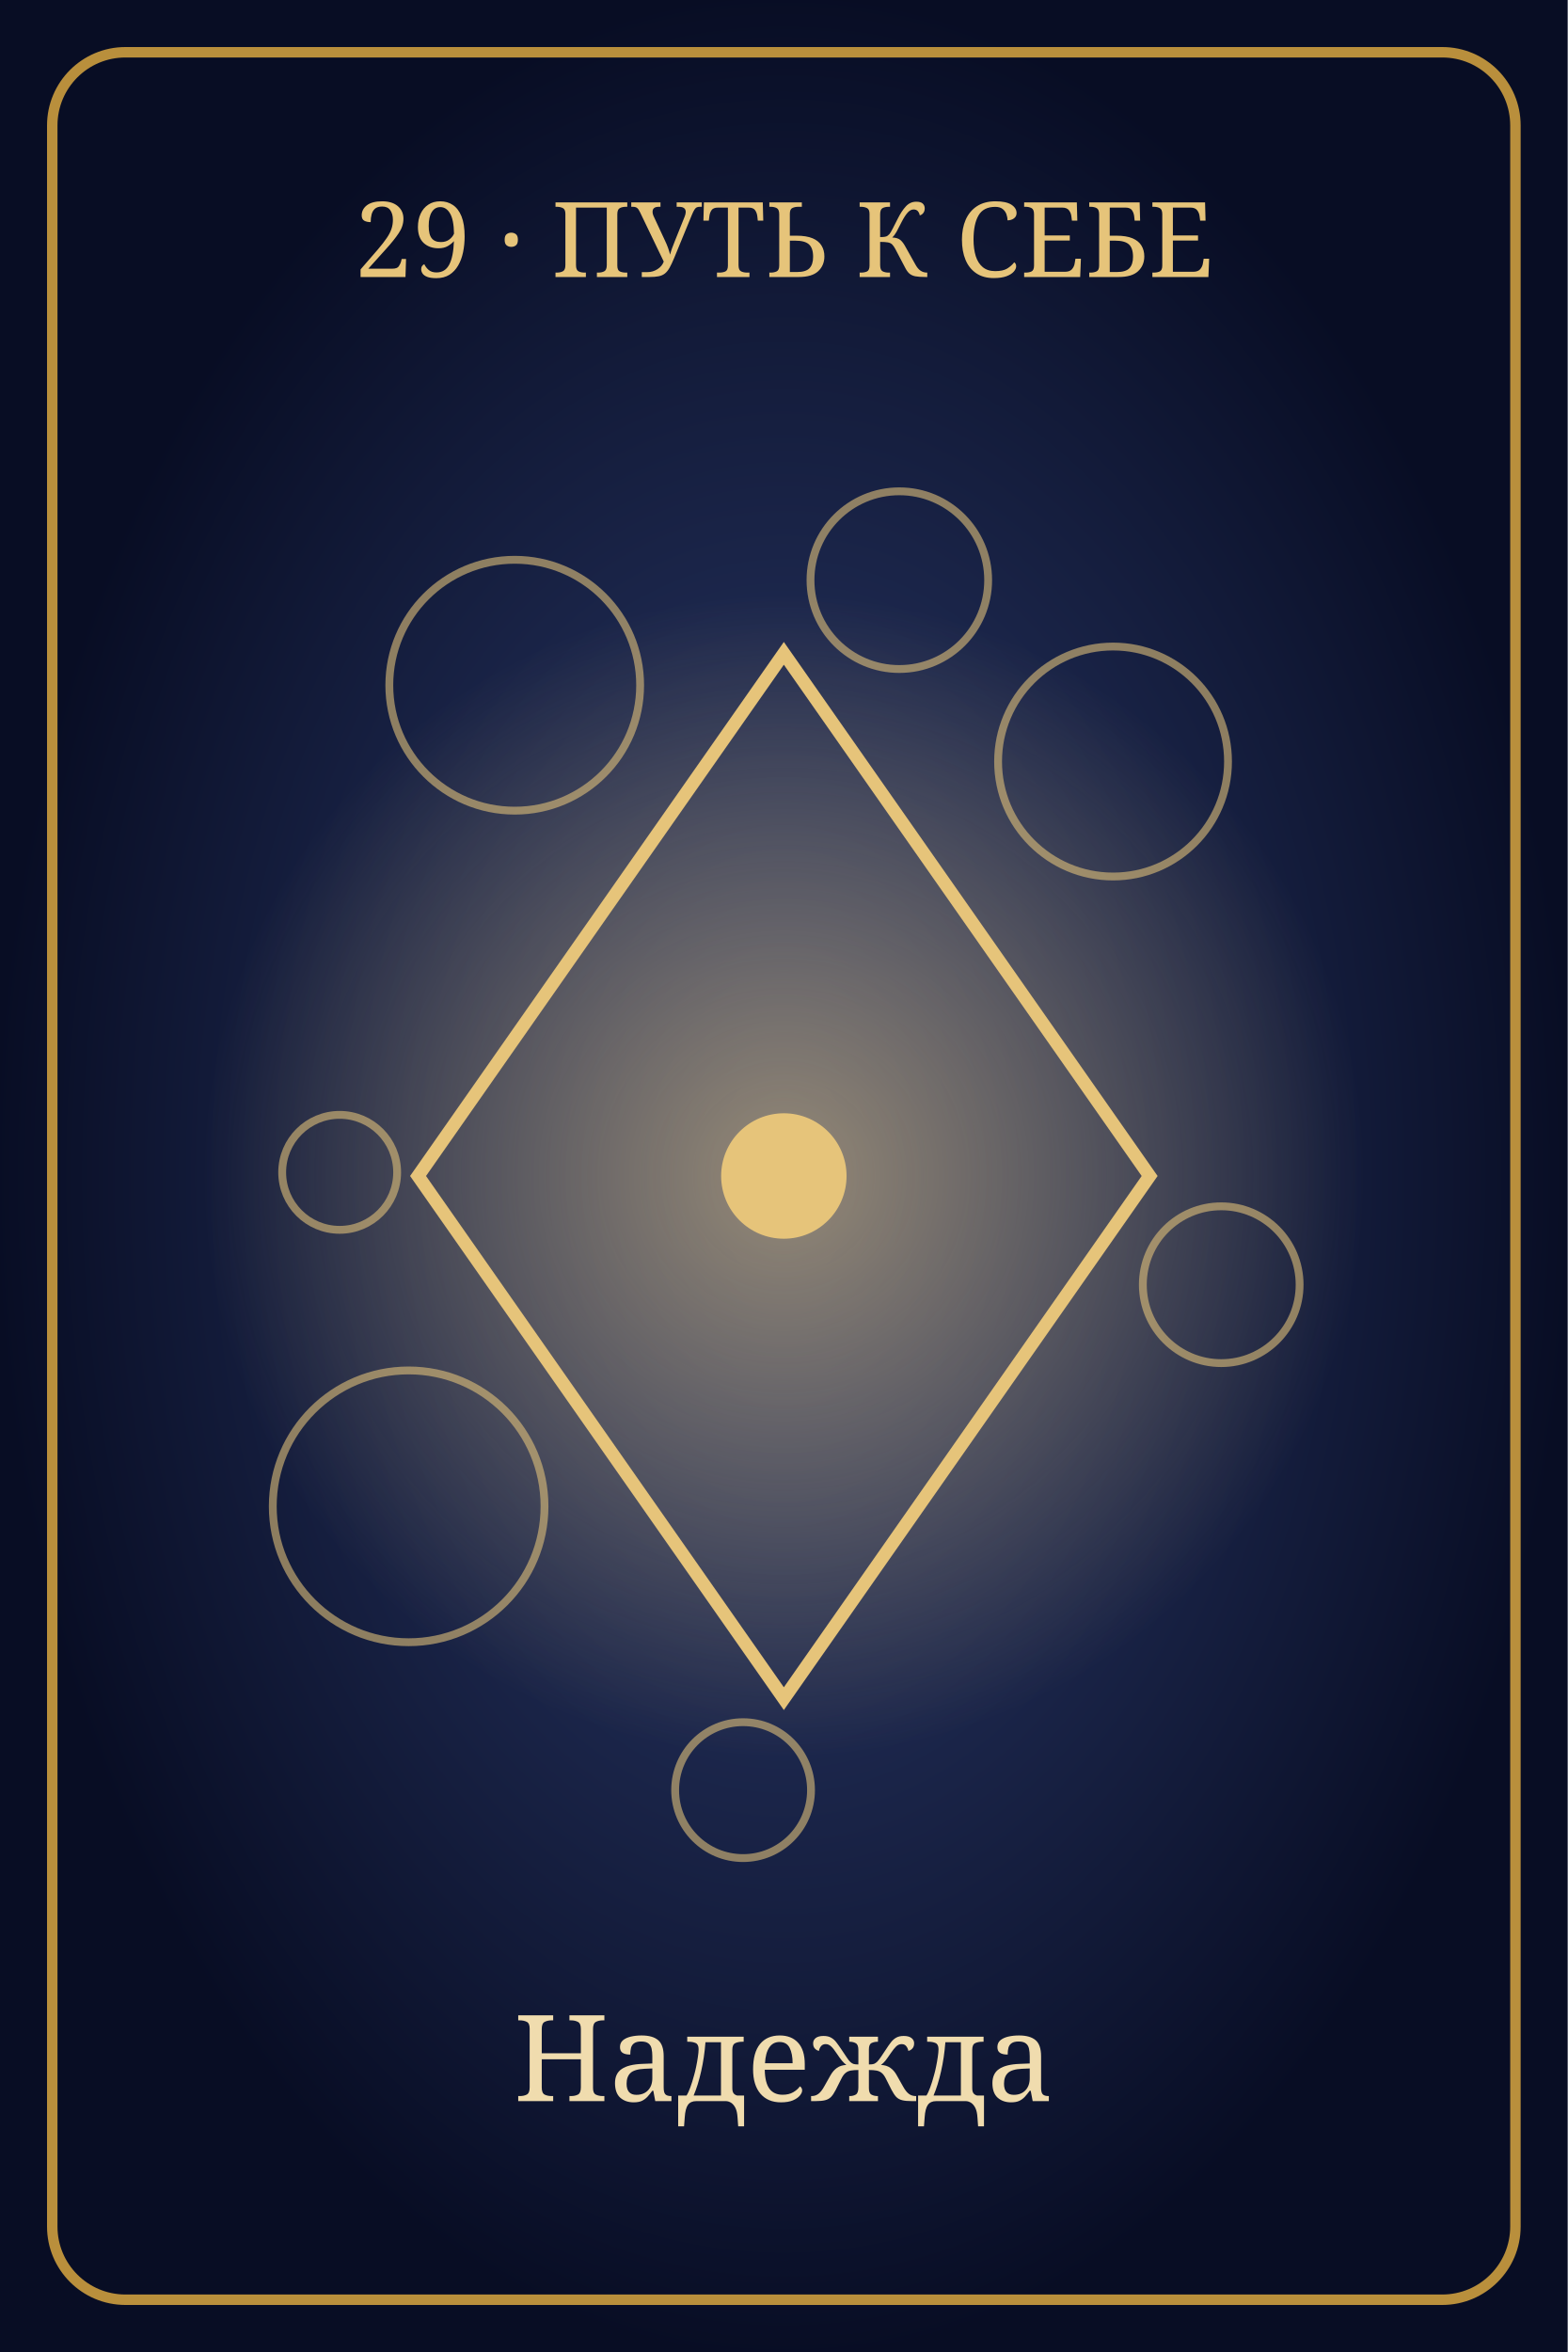
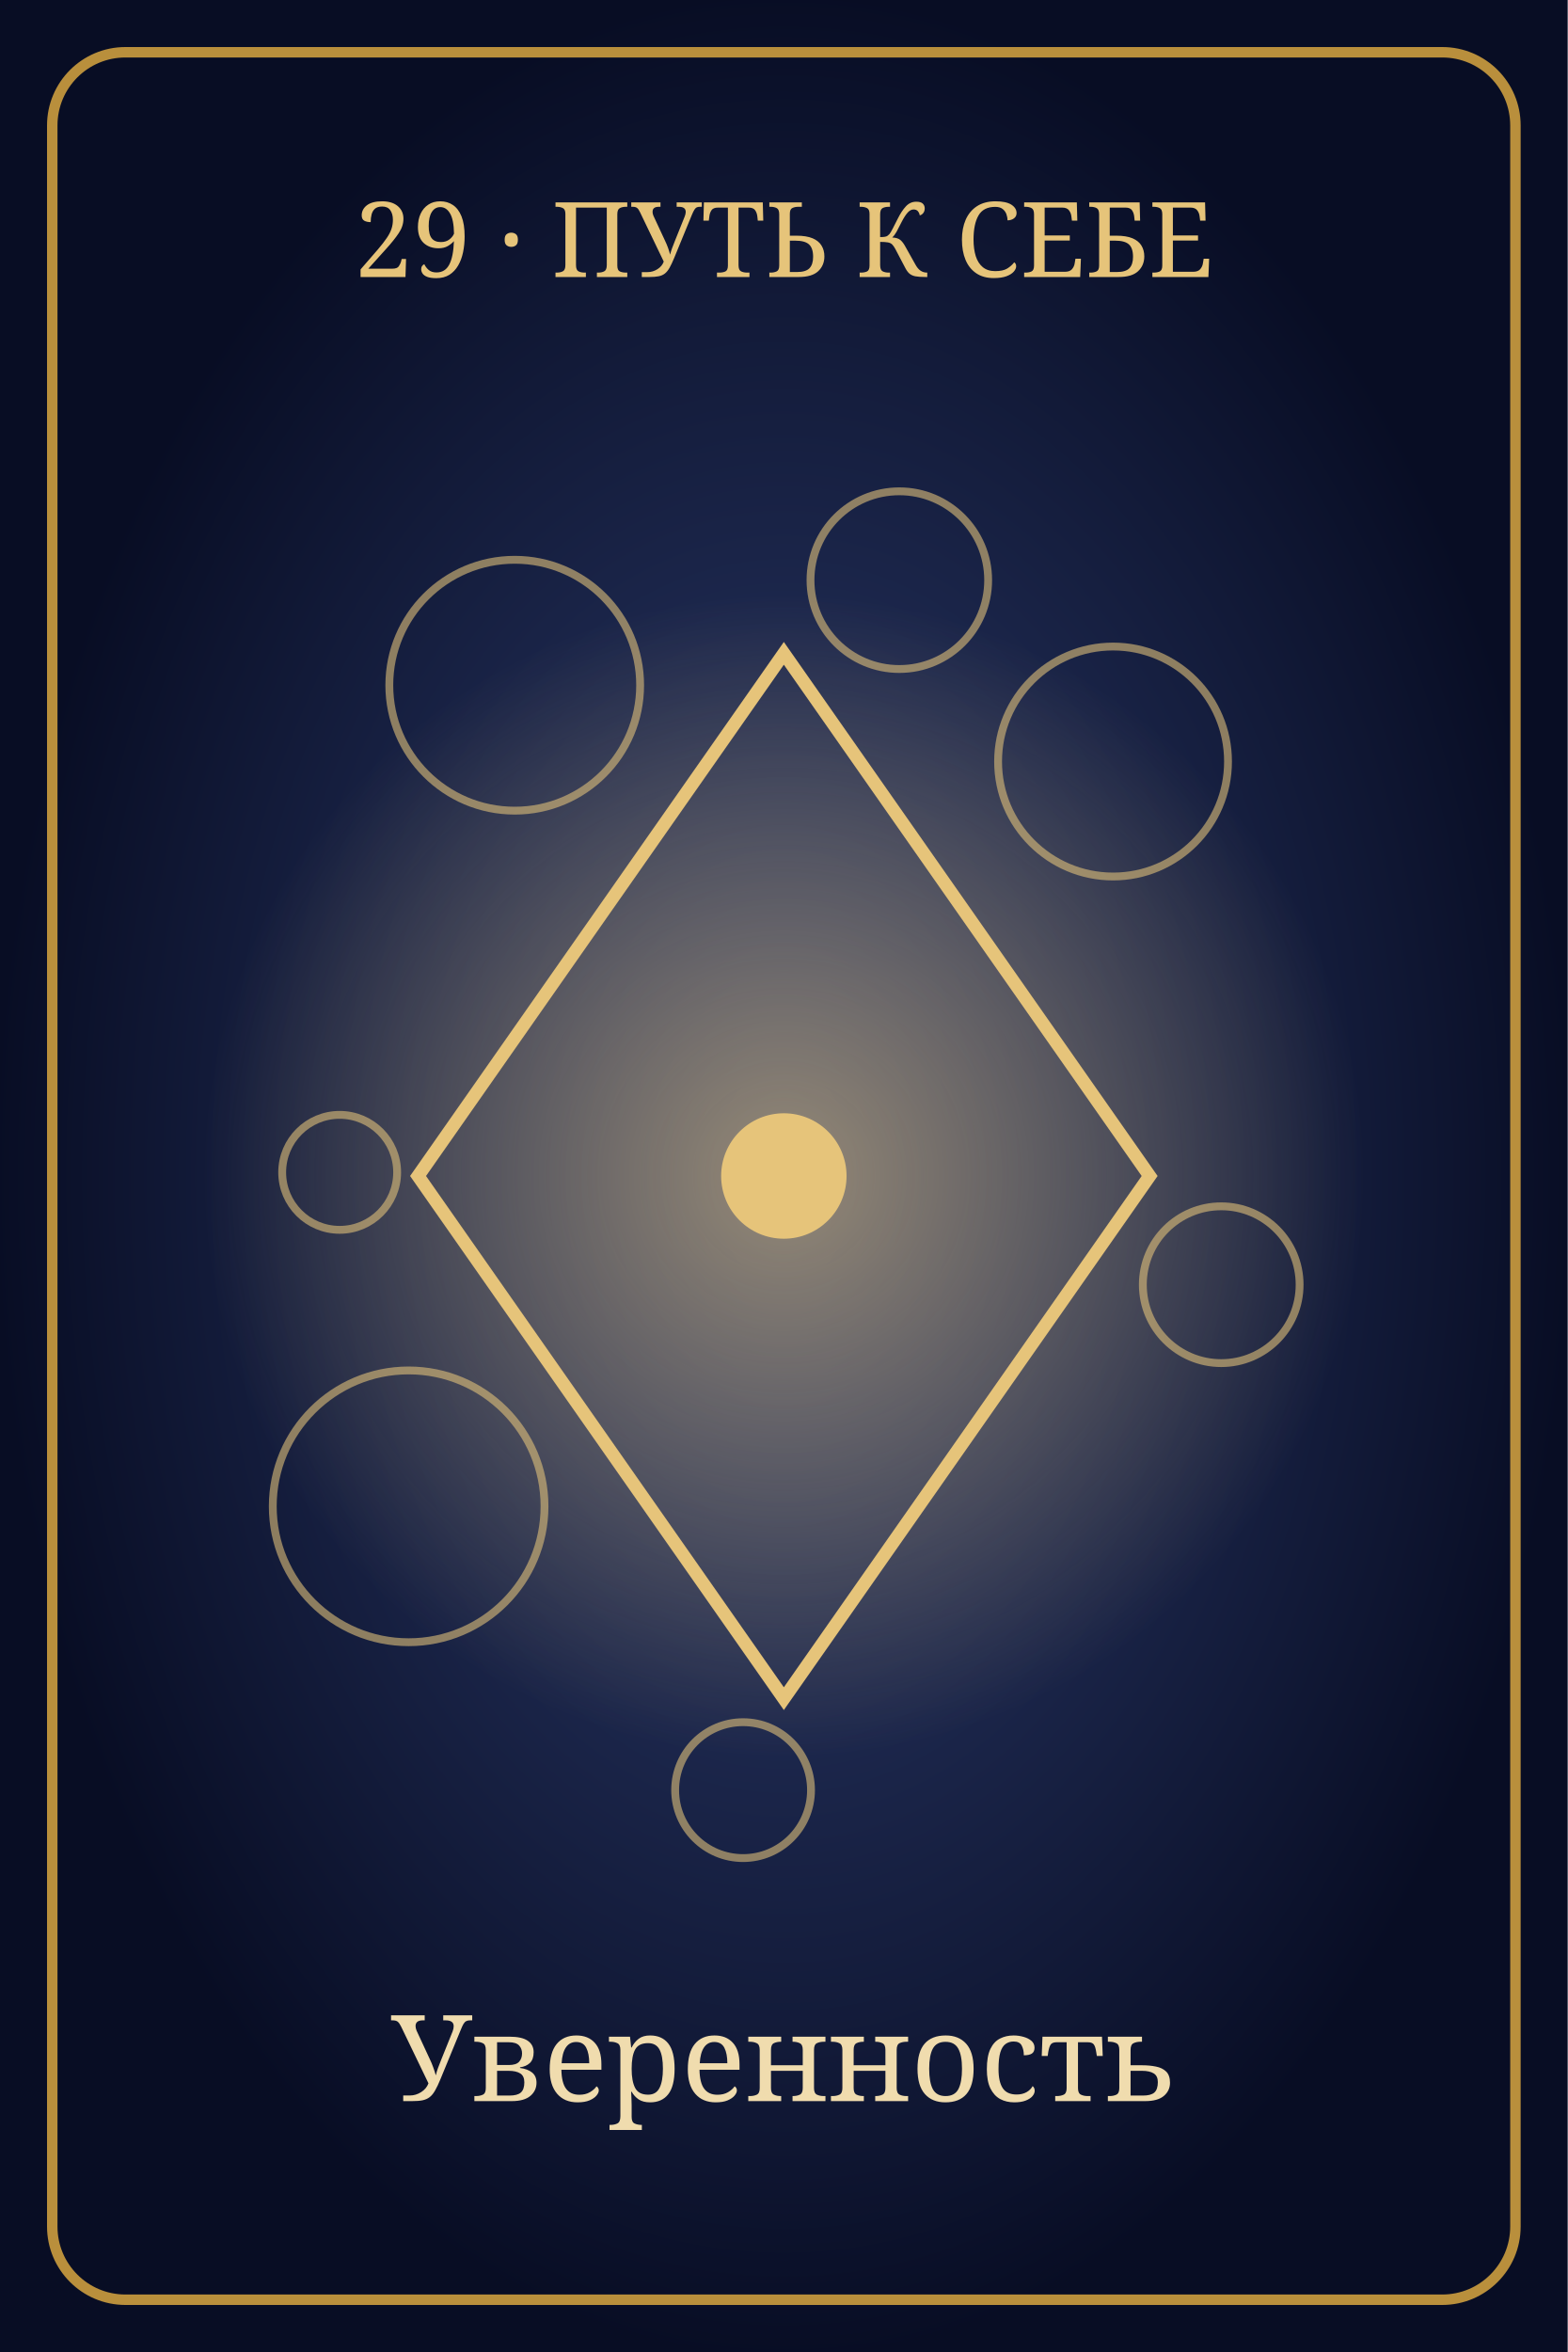
- <svg xmlns="http://www.w3.org/2000/svg" viewBox="0 0 300 450" role="img" aria-label="Иллюстрация карты Надежда">
+ <svg xmlns="http://www.w3.org/2000/svg" viewBox="0 0 300 450" role="img" aria-label="Иллюстрация карты Уверенность">
  <defs>
    <radialGradient id="bg">
      <stop stop-color="hsl(225,42%,31%)" />
      <stop offset="1" stop-color="#080d24" />
    </radialGradient>
    <radialGradient id="glow">
      <stop stop-color="#e6c47a" stop-opacity=".56" />
      <stop offset="1" stop-color="#e6c47a" stop-opacity="0" />
    </radialGradient>
  </defs>
  <rect width="300" height="450" fill="url(#bg)" />
  <rect x="10" y="10" width="280" height="430" rx="14" fill="none" stroke="#b98f3c" stroke-width="2" />
  <circle cx="150" cy="225" r="112" fill="url(#glow)" />
  <g fill="none" stroke="#e6c47a" stroke-width="2.5">
    <path d="M150 125 L220 225 L150 325 L80 225Z" />
  </g>
  <circle cx="172.1" cy="111.0" r="17" fill="none" stroke="#e6c47a" stroke-opacity=".58" stroke-width="1.5" />
  <circle cx="78.2" cy="288.2" r="26" fill="none" stroke="#e6c47a" stroke-opacity=".58" stroke-width="1.5" />
  <circle cx="233.7" cy="245.8" r="15" fill="none" stroke="#e6c47a" stroke-opacity=".58" stroke-width="1.5" />
  <circle cx="98.5" cy="131.1" r="24" fill="none" stroke="#e6c47a" stroke-opacity=".58" stroke-width="1.5" />
  <circle cx="142.2" cy="342.5" r="13" fill="none" stroke="#e6c47a" stroke-opacity=".58" stroke-width="1.5" />
  <circle cx="213.0" cy="145.7" r="22" fill="none" stroke="#e6c47a" stroke-opacity=".58" stroke-width="1.5" />
  <circle cx="65.0" cy="224.3" r="11" fill="none" stroke="#e6c47a" stroke-opacity=".58" stroke-width="1.5" />
  <circle cx="150" cy="225" r="12" fill="#e6c47a" />
  <text x="150" y="53" text-anchor="middle" fill="#e6c47a" font-family="Georgia,serif" font-size="20">29 · ПУТЬ К СЕБЕ</text>
-   <text x="150" y="402" text-anchor="middle" fill="#f0dcae" font-family="Georgia,serif" font-size="23" textLength="240" lengthAdjust="spacingAndGlyphs">Надежда</text>
+   <text x="150" y="402" text-anchor="middle" fill="#f0dcae" font-family="Georgia,serif" font-size="23" textLength="240" lengthAdjust="spacingAndGlyphs">Уверенность</text>
</svg>
